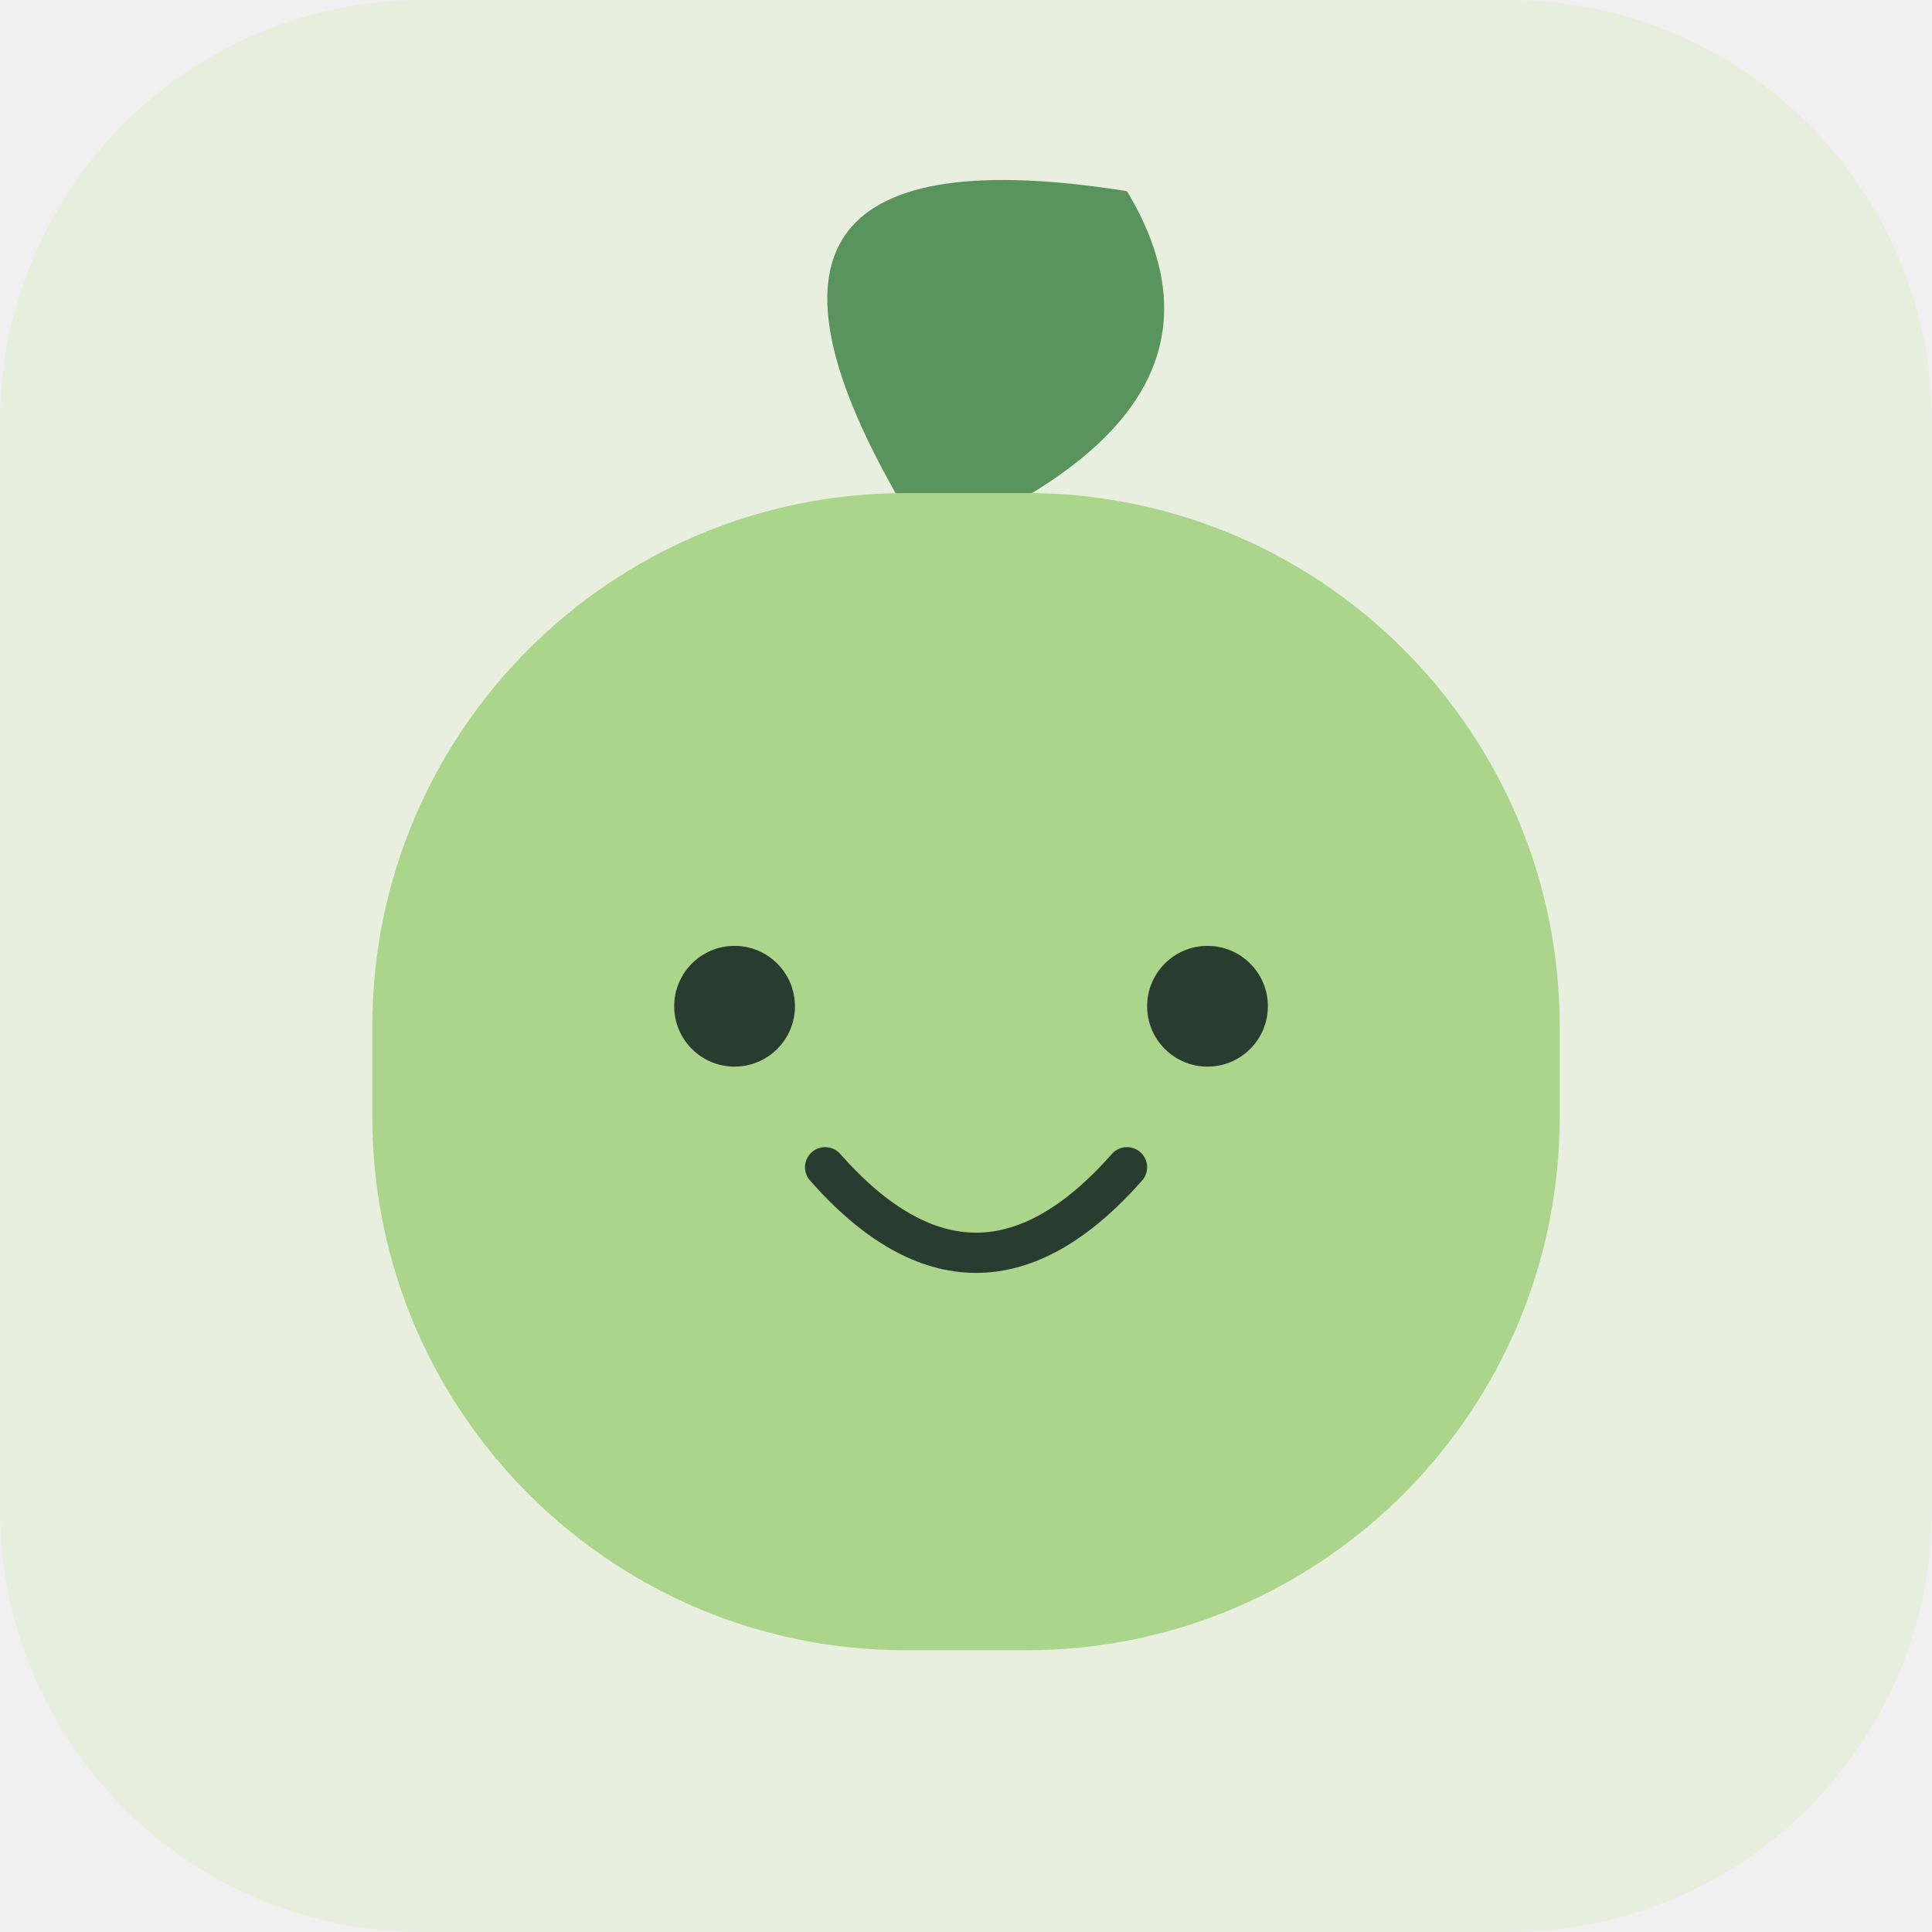
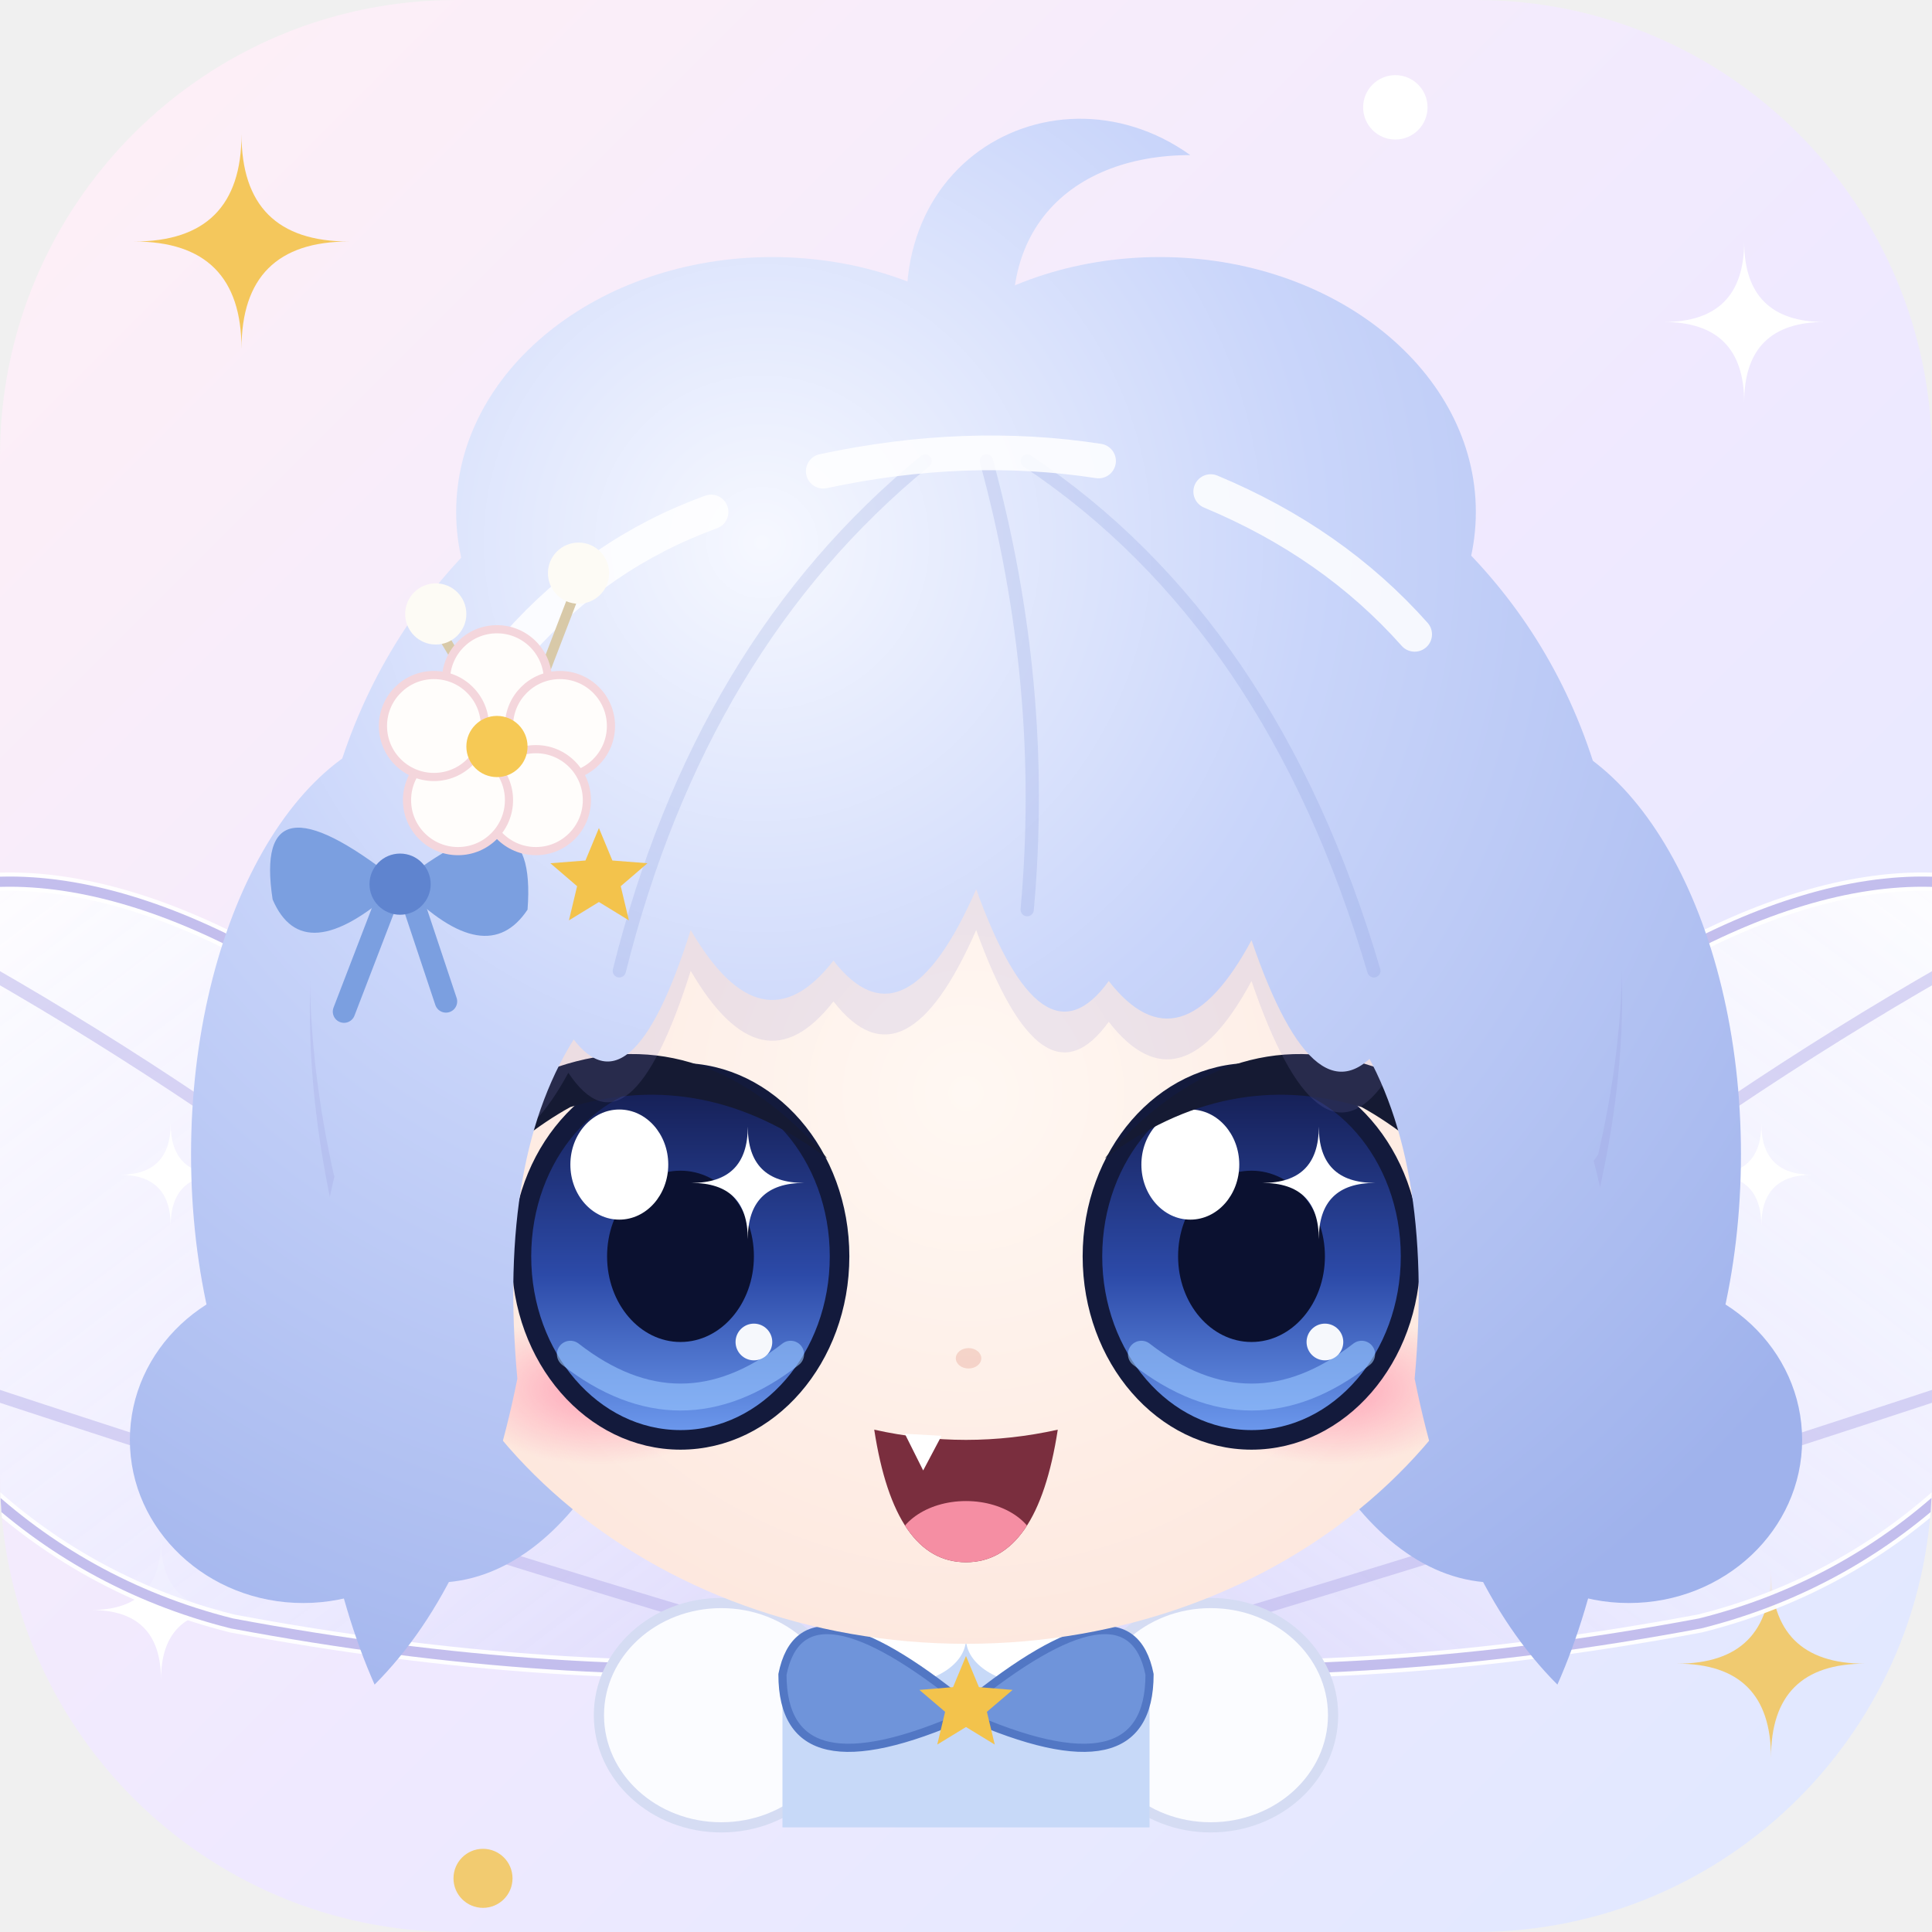
- <svg xmlns="http://www.w3.org/2000/svg" viewBox="0 0 192 192">
-   <rect width="192" height="192" rx="42" fill="#e9efdf" />
-   <path d="M89 49Q68 12 112 19Q124 39 97 52" fill="#58945c" />
-   <rect x="37" y="49" width="118" height="115" rx="53" fill="#acd58c" />
-   <circle cx="73" cy="100" r="6" fill="#293c30" />
-   <circle cx="120" cy="100" r="6" fill="#293c30" />
-   <path d="M82 116Q97 133 112 116" fill="none" stroke="#293c30" stroke-width="4" stroke-linecap="round" />
+ <svg xmlns="http://www.w3.org/2000/svg" viewBox="18 18 72 72">
+   <defs>
+     <clipPath id="round">
+       <rect x="18" y="18" width="72" height="72" rx="17" />
+     </clipPath>
+     <linearGradient id="g1" gradientUnits="userSpaceOnUse" x1="18" y1="18" x2="90" y2="90">
+       <stop offset="0" stop-color="#fff0f6" stop-opacity="1" />
+       <stop offset="0.55" stop-color="#efe9ff" stop-opacity="1" />
+       <stop offset="1" stop-color="#dfe8ff" stop-opacity="1" />
+     </linearGradient>
+     <linearGradient id="g2" gradientUnits="userSpaceOnUse" x1="-10" y1="80" x2="88" y2="210">
+       <stop offset="0" stop-color="#ffffff" stop-opacity="0.95" />
+       <stop offset="0.5" stop-color="#ebeaff" stop-opacity="0.85" />
+       <stop offset="1" stop-color="#c9c1f5" stop-opacity="0.75" />
+     </linearGradient>
+     <linearGradient id="g3" gradientUnits="userSpaceOnUse" x1="-10" y1="80" x2="88" y2="210">
+       <stop offset="0" stop-color="#ffffff" stop-opacity="0.95" />
+       <stop offset="0.5" stop-color="#ebeaff" stop-opacity="0.85" />
+       <stop offset="1" stop-color="#c9c1f5" stop-opacity="0.75" />
+     </linearGradient>
+     <radialGradient id="g4" gradientUnits="userSpaceOnUse" cx="80" cy="44" r="130">
+       <stop offset="0" stop-color="#f6f8ff" stop-opacity="1" />
+       <stop offset="0.42" stop-color="#c9d5fa" stop-opacity="1" />
+       <stop offset="1" stop-color="#9fb2ec" stop-opacity="1" />
+     </radialGradient>
+     <radialGradient id="g5" gradientUnits="userSpaceOnUse" cx="100" cy="98" r="62">
+       <stop offset="0" stop-color="#fff8f3" stop-opacity="1" />
+       <stop offset="1" stop-color="#fde6dc" stop-opacity="1" />
+     </radialGradient>
+     <radialGradient id="g6" gradientUnits="userSpaceOnUse" cx="0" cy="0" r="12">
+       <stop offset="0" stop-color="#ff97b0" stop-opacity="0.85" />
+       <stop offset="1" stop-color="#ff97b0" stop-opacity="0" />
+     </radialGradient>
+     <radialGradient id="g7" gradientUnits="userSpaceOnUse" cx="0" cy="0" r="12">
+       <stop offset="0" stop-color="#ff97b0" stop-opacity="0.85" />
+       <stop offset="1" stop-color="#ff97b0" stop-opacity="0" />
+     </radialGradient>
+     <linearGradient id="g8" gradientUnits="userSpaceOnUse" x1="0" y1="-15" x2="0" y2="15">
+       <stop offset="0" stop-color="#141c4f" stop-opacity="1" />
+       <stop offset="0.55" stop-color="#2c4aa8" stop-opacity="1" />
+       <stop offset="1" stop-color="#6f9cf0" stop-opacity="1" />
+     </linearGradient>
+     <linearGradient id="g9" gradientUnits="userSpaceOnUse" x1="0" y1="-15" x2="0" y2="15">
+       <stop offset="0" stop-color="#141c4f" stop-opacity="1" />
+       <stop offset="0.55" stop-color="#2c4aa8" stop-opacity="1" />
+       <stop offset="1" stop-color="#6f9cf0" stop-opacity="1" />
+     </linearGradient>
+     <clipPath id="c10">
+       <path d="M91 131Q100 133 109 131Q107 144 100 144Q93 144 91 131Z" />
+     </clipPath>
+     <radialGradient id="g11" gradientUnits="userSpaceOnUse" cx="80" cy="44" r="130">
+       <stop offset="0" stop-color="#f6f8ff" stop-opacity="1" />
+       <stop offset="0.42" stop-color="#c9d5fa" stop-opacity="1" />
+       <stop offset="1" stop-color="#9fb2ec" stop-opacity="1" />
+     </radialGradient>
+     <radialGradient id="g12" gradientUnits="userSpaceOnUse" cx="80" cy="44" r="130">
+       <stop offset="0" stop-color="#f6f8ff" stop-opacity="1" />
+       <stop offset="0.42" stop-color="#c9d5fa" stop-opacity="1" />
+       <stop offset="1" stop-color="#9fb2ec" stop-opacity="1" />
+     </radialGradient>
+     <radialGradient id="g13" gradientUnits="userSpaceOnUse" cx="80" cy="44" r="130">
+       <stop offset="0" stop-color="#f6f8ff" stop-opacity="1" />
+       <stop offset="0.42" stop-color="#c9d5fa" stop-opacity="1" />
+       <stop offset="1" stop-color="#9fb2ec" stop-opacity="1" />
+     </radialGradient>
+   </defs>
+   <g clip-path="url(#round)">
+     <path d="M0 0H108V108H0Z" fill="url(#g1)" />
+     <path d="M27 23Q27 27 31 27Q27 27 27 31Q27 27 23 27Q27 27 27 23Z" fill="#f3c34c" fill-opacity="0.9" />
+     <path d="M83 27Q83 30 86 30Q83 30 83 33Q83 30 80 30Q83 30 83 27Z" fill="#ffffff" />
+     <path d="M84 76.5Q84 80 87.5 80Q84 80 84 83.5Q84 80 80.5 80Q84 80 84 76.5Z" fill="#f3c34c" fill-opacity="0.8" />
+     <path d="M24 75.4Q24 78 26.6 78Q24 78 24 80.6Q24 78 21.4 78Q24 78 24 75.4Z" fill="#ffffff" />
+     <path d="M68.8 22a1.2 1.2 0 1 0 2.4 0a1.2 1.2 0 1 0 -2.4 0Z" fill="#ffffff" />
+     <path d="M34.9 88a1.1 1.1 0 1 0 2.2 0a1.1 1.1 0 1 0 -2.2 0Z" fill="#f3c34c" fill-opacity="0.8" />
+     <g transform="translate(16 21.5) scale(0.38 0.38)">
+       <g transform="translate(0 0) scale(1 1)">
+         <path d="M88 150C70 108 22 66 -6 80C-24 92 -12 140 28 150Q60 156 88 154Z" fill="url(#g2)" stroke="#ffffff" stroke-width="1.8" stroke-opacity="0.95" stroke-linecap="round" stroke-linejoin="round" />
+         <path d="M88 150C70 108 22 66 -6 80C-24 92 -12 140 28 150Q60 156 88 154Z" fill="none" stroke="#aaa3e6" stroke-width="1" stroke-opacity="0.7" stroke-linecap="round" stroke-linejoin="round" />
+         <path d="M88 151Q46 110 4 86M86 153Q42 140 -6 124" fill="none" stroke="#b7b0ea" stroke-width="1.2" stroke-opacity="0.5" stroke-linecap="round" stroke-linejoin="round" />
+         <path d="M22 101Q22 106 27 106Q22 106 22 111Q22 106 17 106Q22 106 22 101Z" fill="#ffffff" />
+         <path d="M2 120.5Q2 124 5.5 124Q2 124 2 127.5Q2 124 -1.5 124Q2 124 2 120.5Z" fill="#fff3c4" />
+       </g>
+       <g transform="translate(200 0) scale(-1 1)">
+         <path d="M88 150C70 108 22 66 -6 80C-24 92 -12 140 28 150Q60 156 88 154Z" fill="url(#g3)" stroke="#ffffff" stroke-width="1.8" stroke-opacity="0.95" stroke-linecap="round" stroke-linejoin="round" />
+         <path d="M88 150C70 108 22 66 -6 80C-24 92 -12 140 28 150Q60 156 88 154Z" fill="none" stroke="#aaa3e6" stroke-width="1" stroke-opacity="0.7" stroke-linecap="round" stroke-linejoin="round" />
+         <path d="M88 151Q46 110 4 86M86 153Q42 140 -6 124" fill="none" stroke="#b7b0ea" stroke-width="1.2" stroke-opacity="0.5" stroke-linecap="round" stroke-linejoin="round" />
+         <path d="M22 101Q22 106 27 106Q22 106 22 111Q22 106 17 106Q22 106 22 101Z" fill="#ffffff" />
+         <path d="M2 120.5Q2 124 5.5 124Q2 124 2 127.5Q2 124 -1.5 124Q2 124 2 120.5Z" fill="#fff3c4" />
+       </g>
+       <path d="M36 85a64 61 0 1 0 128 0a64 61 0 1 0 -128 0ZM50 41a31 25 0 1 0 62 0a31 25 0 1 0 -62 0ZM88 41a31 25 0 1 0 62 0a31 25 0 1 0 -62 0ZM24 104a24 42 0 1 0 48 0a24 42 0 1 0 -48 0ZM128 104a24 42 0 1 0 48 0a24 42 0 1 0 -48 0ZM18 132a17 16 0 1 0 34 0a17 16 0 1 0 -34 0ZM148 132a17 16 0 1 0 34 0a17 16 0 1 0 -34 0Z" fill="url(#g4)" />
+       <path d="M64 159a12 11 0 1 0 24 0a12 11 0 1 0 -24 0Z" fill="#fbfcff" stroke="#d5dcf3" stroke-width="1" stroke-linecap="round" stroke-linejoin="round" />
+       <path d="M112 159a12 11 0 1 0 24 0a12 11 0 1 0 -24 0Z" fill="#fbfcff" stroke="#d5dcf3" stroke-width="1" stroke-linecap="round" stroke-linejoin="round" />
+       <path d="M88 150H112Q118 150 118 156V170H82V156Q82 150 88 150Z" fill="#c7d9f8" />
+       <path d="M86 151.5a7 4.5 0 1 0 14 0a7 4.5 0 1 0 -14 0Z" fill="#ffffff" />
+       <path d="M100 151.5a7 4.5 0 1 0 14 0a7 4.5 0 1 0 -14 0Z" fill="#ffffff" />
+       <path d="M100 158Q84 145 82 155Q82 167 100 159ZM100 158Q116 145 118 155Q118 167 100 159Z" fill="#6f94da" stroke="#5277c4" stroke-width="0.8" stroke-linecap="round" stroke-linejoin="round" />
+       <path d="M100 153.2L101.27 156.25L104.57 156.52L102.05 158.67L102.82 161.88L100 160.16L97.18 161.88L97.95 158.67L95.43 156.52L98.73 156.25Z" fill="#f3c34c" />
+       <path d="M44 104a56 48 0 1 0 112 0a56 48 0 1 0 -112 0Z" fill="url(#g5)" />
+       <g transform="translate(64 127) scale(1.15 0.62)">
+         <path d="M-12 0a12 12 0 1 0 24 0a12 12 0 1 0 -24 0Z" fill="url(#g6)" />
+       </g>
+       <g transform="translate(136 127) scale(1.15 0.62)">
+         <path d="M-12 0a12 12 0 1 0 24 0a12 12 0 1 0 -24 0Z" fill="url(#g7)" />
+       </g>
+       <path d="M99 124a1.25 1 0 1 0 2.5 0a1.25 1 0 1 0 -2.5 0Z" fill="#e0907e" fill-opacity="0.3" />
+       <g transform="translate(72 114) scale(1.2 1.2)">
+         <path d="M-13 0a13 15 0 1 0 26 0a13 15 0 1 0 -26 0Z" fill="url(#g8)" stroke="#131a3c" stroke-width="1.6" stroke-linecap="round" stroke-linejoin="round" />
+         <path d="M-6 0a6 7 0 1 0 12 0a6 7 0 1 0 -12 0Z" fill="#0b1130" />
+         <path d="M-9 8Q0 15 9 8" fill="none" stroke="#99c6ff" stroke-width="2.2" stroke-opacity="0.6" stroke-linecap="round" stroke-linejoin="round" />
+         <path d="M-9 -7.5a4 4.5 0 1 0 8 0a4 4.5 0 1 0 -8 0Z" fill="#ffffff" />
+         <path d="M5.5 -10.6Q5.5 -6 10.1 -6Q5.5 -6 5.5 -1.4Q5.5 -6 0.9 -6Q5.5 -6 5.5 -10.6Z" fill="#ffffff" />
+         <path d="M4.5 7a1.5 1.5 0 1 0 3 0a1.5 1.5 0 1 0 -3 0Z" fill="#ffffff" fill-opacity="0.95" />
+         <path d="M12 -8Q2 -19.5 -10 -15.5Q-15.5 -13.5 -17.5 -5.5Q-13 -10 -9 -12.2Q2 -15.5 12 -8Z" fill="#151a33" />
+         <path d="M-14.5 -11L-20 -15.5M-16.5 -7.5L-21.5 -9" fill="none" stroke="#151a33" stroke-width="1.6" stroke-linecap="round" stroke-linejoin="round" />
+       </g>
+       <g transform="translate(128 114) scale(1.2 1.2)">
+         <path d="M-13 0a13 15 0 1 0 26 0a13 15 0 1 0 -26 0Z" fill="url(#g9)" stroke="#131a3c" stroke-width="1.6" stroke-linecap="round" stroke-linejoin="round" />
+         <path d="M-6 0a6 7 0 1 0 12 0a6 7 0 1 0 -12 0Z" fill="#0b1130" />
+         <path d="M-9 8Q0 15 9 8" fill="none" stroke="#99c6ff" stroke-width="2.2" stroke-opacity="0.6" stroke-linecap="round" stroke-linejoin="round" />
+         <path d="M-9 -7.5a4 4.5 0 1 0 8 0a4 4.5 0 1 0 -8 0Z" fill="#ffffff" />
+         <path d="M5.5 -10.6Q5.5 -6 10.1 -6Q5.5 -6 5.5 -1.4Q5.5 -6 0.9 -6Q5.5 -6 5.5 -10.6Z" fill="#ffffff" />
+         <path d="M4.5 7a1.5 1.5 0 1 0 3 0a1.5 1.5 0 1 0 -3 0Z" fill="#ffffff" fill-opacity="0.95" />
+         <path d="M-12 -8Q-2 -19.5 10 -15.5Q15.5 -13.5 17.5 -5.5Q13 -10 9 -12.2Q-2 -15.5 -12 -8Z" fill="#151a33" />
+         <path d="M14.5 -11L20 -15.5M16.5 -7.5L21.5 -9" fill="none" stroke="#151a33" stroke-width="1.6" stroke-linecap="round" stroke-linejoin="round" />
+       </g>
+       <path d="M91 131Q100 133 109 131Q107 144 100 144Q93 144 91 131Z" fill="#7a2e3e" />
+       <g clip-path="url(#c10)">
+         <path d="M93 143a7 5 0 1 0 14 0a7 5 0 1 0 -14 0Z" fill="#f58ea3" />
+       </g>
+       <path d="M94 131.4L95.8 135L97.6 131.6Z" fill="#ffffff" />
+       <g transform="translate(0 4) scale(1 1)">
+         <path d="M38 106C26 52 62 26 100 26C138 26 174 52 162 104Q157.5 111 153 92Q147 102 141 93Q134.5 102 128 83Q121 96 114 87Q107.5 96 101 78Q94 94 87 85Q80 94 73 82Q67 101 61 92Q54.5 104 48 95Q43 115 38 106Z" fill="#8f86d0" fill-opacity="0.16" />
+       </g>
+       <path d="M48 84C32 106 34 138 42 156Q52 146 56 126Q54 104 62 92ZM152 84C168 106 166 138 158 156Q148 146 144 126Q146 104 138 92Z" fill="url(#g11)" />
+       <path d="M38 106C26 52 62 26 100 26C138 26 174 52 162 104Q157.5 111 153 92Q147 102 141 93Q134.5 102 128 83Q121 96 114 87Q107.5 96 101 78Q94 94 87 85Q80 94 73 82Q67 101 61 92Q54.5 104 48 95Q43 115 38 106Z" fill="url(#g12)" />
+       <path d="M96 36Q74 54 66 86M102 36Q108 58 106 80M106 36Q130 52 140 86" fill="none" stroke="#7f92d8" stroke-width="1.3" stroke-opacity="0.2" stroke-linecap="round" stroke-linejoin="round" />
+       <path d="M56 54Q64 45 75 41M86 37Q100 34 113 36M124 39Q136 44 144 53" fill="none" stroke="#ffffff" stroke-width="3.4" stroke-opacity="0.85" stroke-linecap="round" stroke-linejoin="round" />
+       <path d="M96 30C88 8 108 -4 122 6C110 6 101 14 106 30Z" fill="url(#g13)" />
+       <path d="M48 52L54 62M62 48L57 61" fill="none" stroke="#d8c9a8" stroke-width="1" stroke-linecap="round" stroke-linejoin="round" />
+       <path d="M45 51a3 3 0 1 0 6 0a3 3 0 1 0 -6 0Z" fill="#fdfbf5" />
+       <path d="M59 47a3 3 0 1 0 6 0a3 3 0 1 0 -6 0Z" fill="#fdfbf5" />
+       <path d="M44 77L39 90M45 77L49 89" fill="none" stroke="#7b9fe0" stroke-width="2.2" stroke-linecap="round" stroke-linejoin="round" />
+       <path d="M44 77Q30 66 32 79Q35 86 44 78ZM45 77Q58 67 57 80Q53 86 45 78Z" fill="#7b9fe0" />
+       <path d="M41.5 77.5a3 3 0 1 0 6 0a3 3 0 1 0 -6 0Z" fill="#5f84cf" />
+       <path d="M49 57.5a5 5 0 1 0 10 0a5 5 0 1 0 -10 0Z" fill="#fffdfb" stroke="#f4d6dc" stroke-width="0.8" stroke-linecap="round" stroke-linejoin="round" />
+       <path d="M55.18 61.99a5 5 0 1 0 10 0a5 5 0 1 0 -10 0Z" fill="#fffdfb" stroke="#f4d6dc" stroke-width="0.8" stroke-linecap="round" stroke-linejoin="round" />
+       <path d="M52.82 69.26a5 5 0 1 0 10 0a5 5 0 1 0 -10 0Z" fill="#fffdfb" stroke="#f4d6dc" stroke-width="0.8" stroke-linecap="round" stroke-linejoin="round" />
+       <path d="M45.18 69.26a5 5 0 1 0 10 0a5 5 0 1 0 -10 0Z" fill="#fffdfb" stroke="#f4d6dc" stroke-width="0.8" stroke-linecap="round" stroke-linejoin="round" />
+       <path d="M42.82 61.99a5 5 0 1 0 10 0a5 5 0 1 0 -10 0Z" fill="#fffdfb" stroke="#f4d6dc" stroke-width="0.8" stroke-linecap="round" stroke-linejoin="round" />
+       <path d="M51 64a3 3 0 1 0 6 0a3 3 0 1 0 -6 0Z" fill="#f6c955" />
+       <path d="M64 72L65.32 75.18L68.76 75.45L66.14 77.7L66.94 81.05L64 79.25L61.06 81.05L61.86 77.7L59.24 75.45L62.68 75.18Z" fill="#f3c34c" />
+     </g>
+   </g>
</svg>
